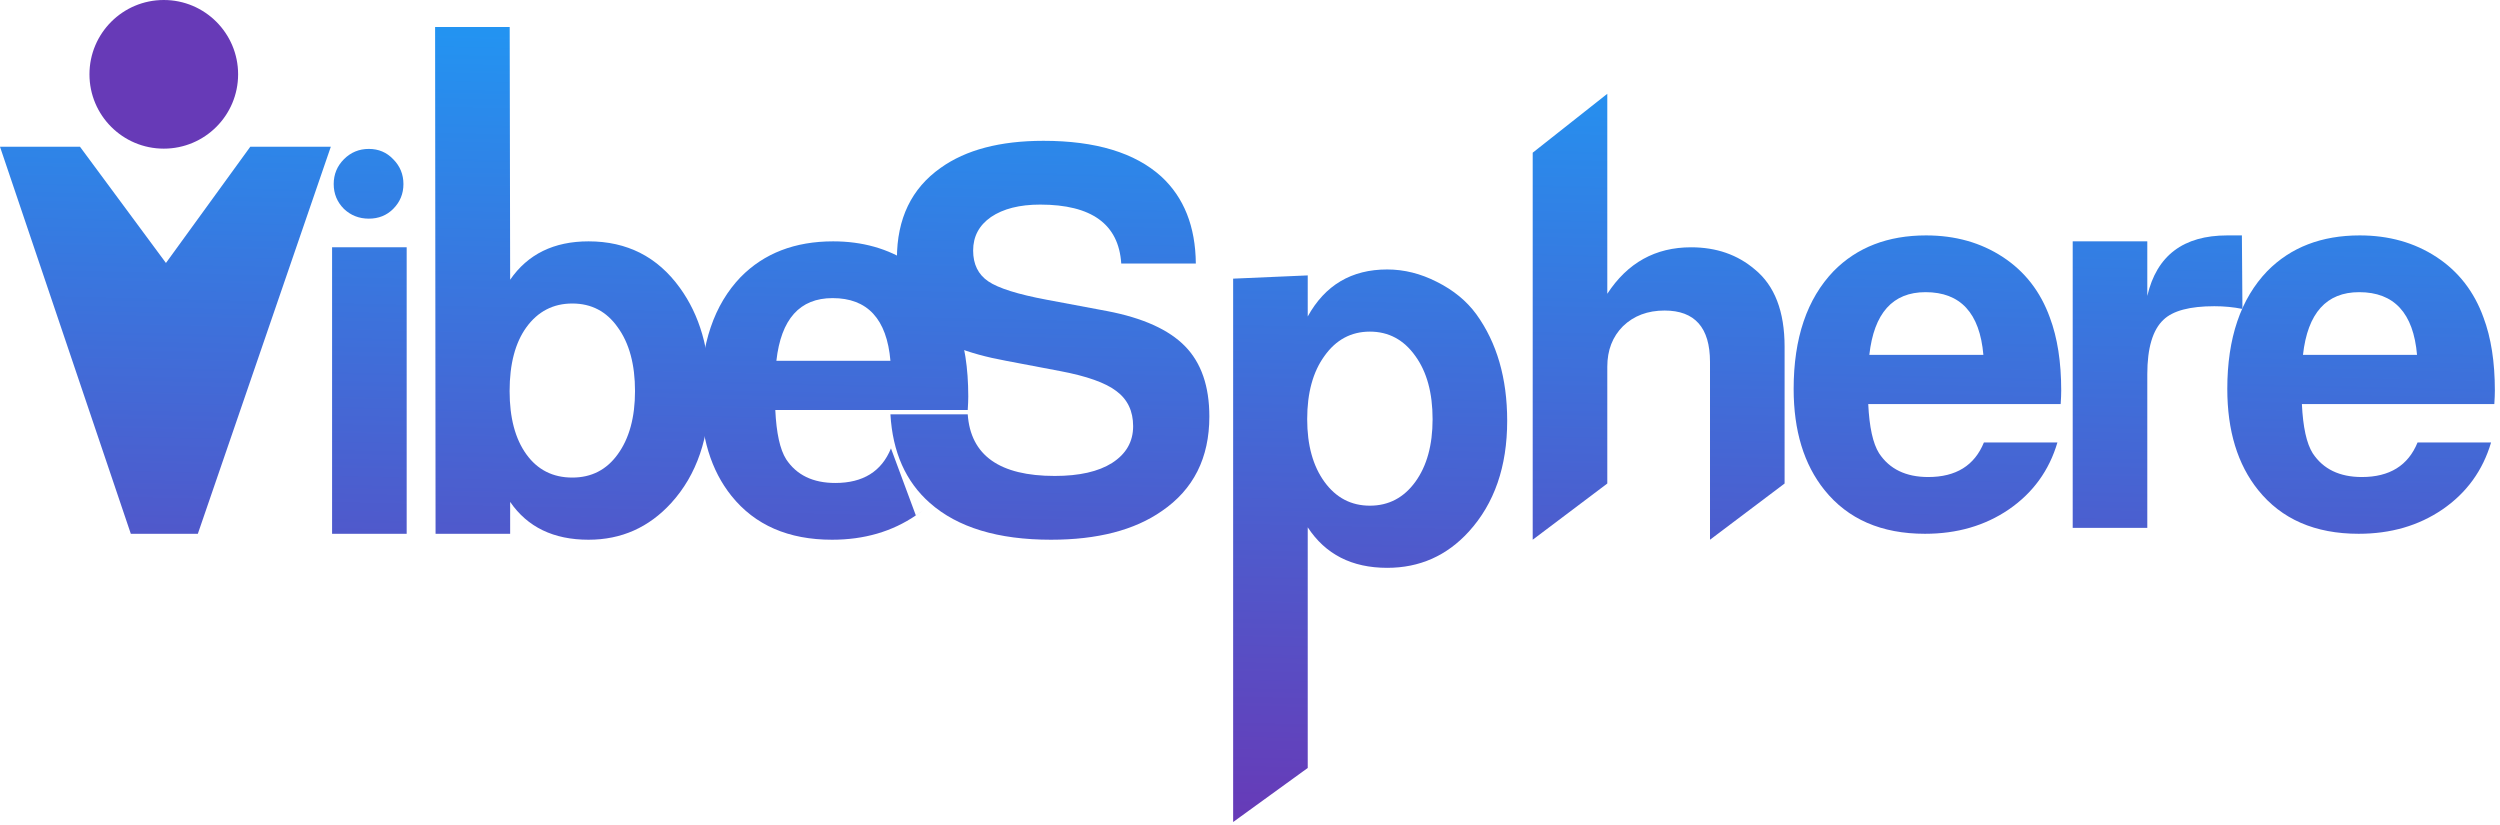
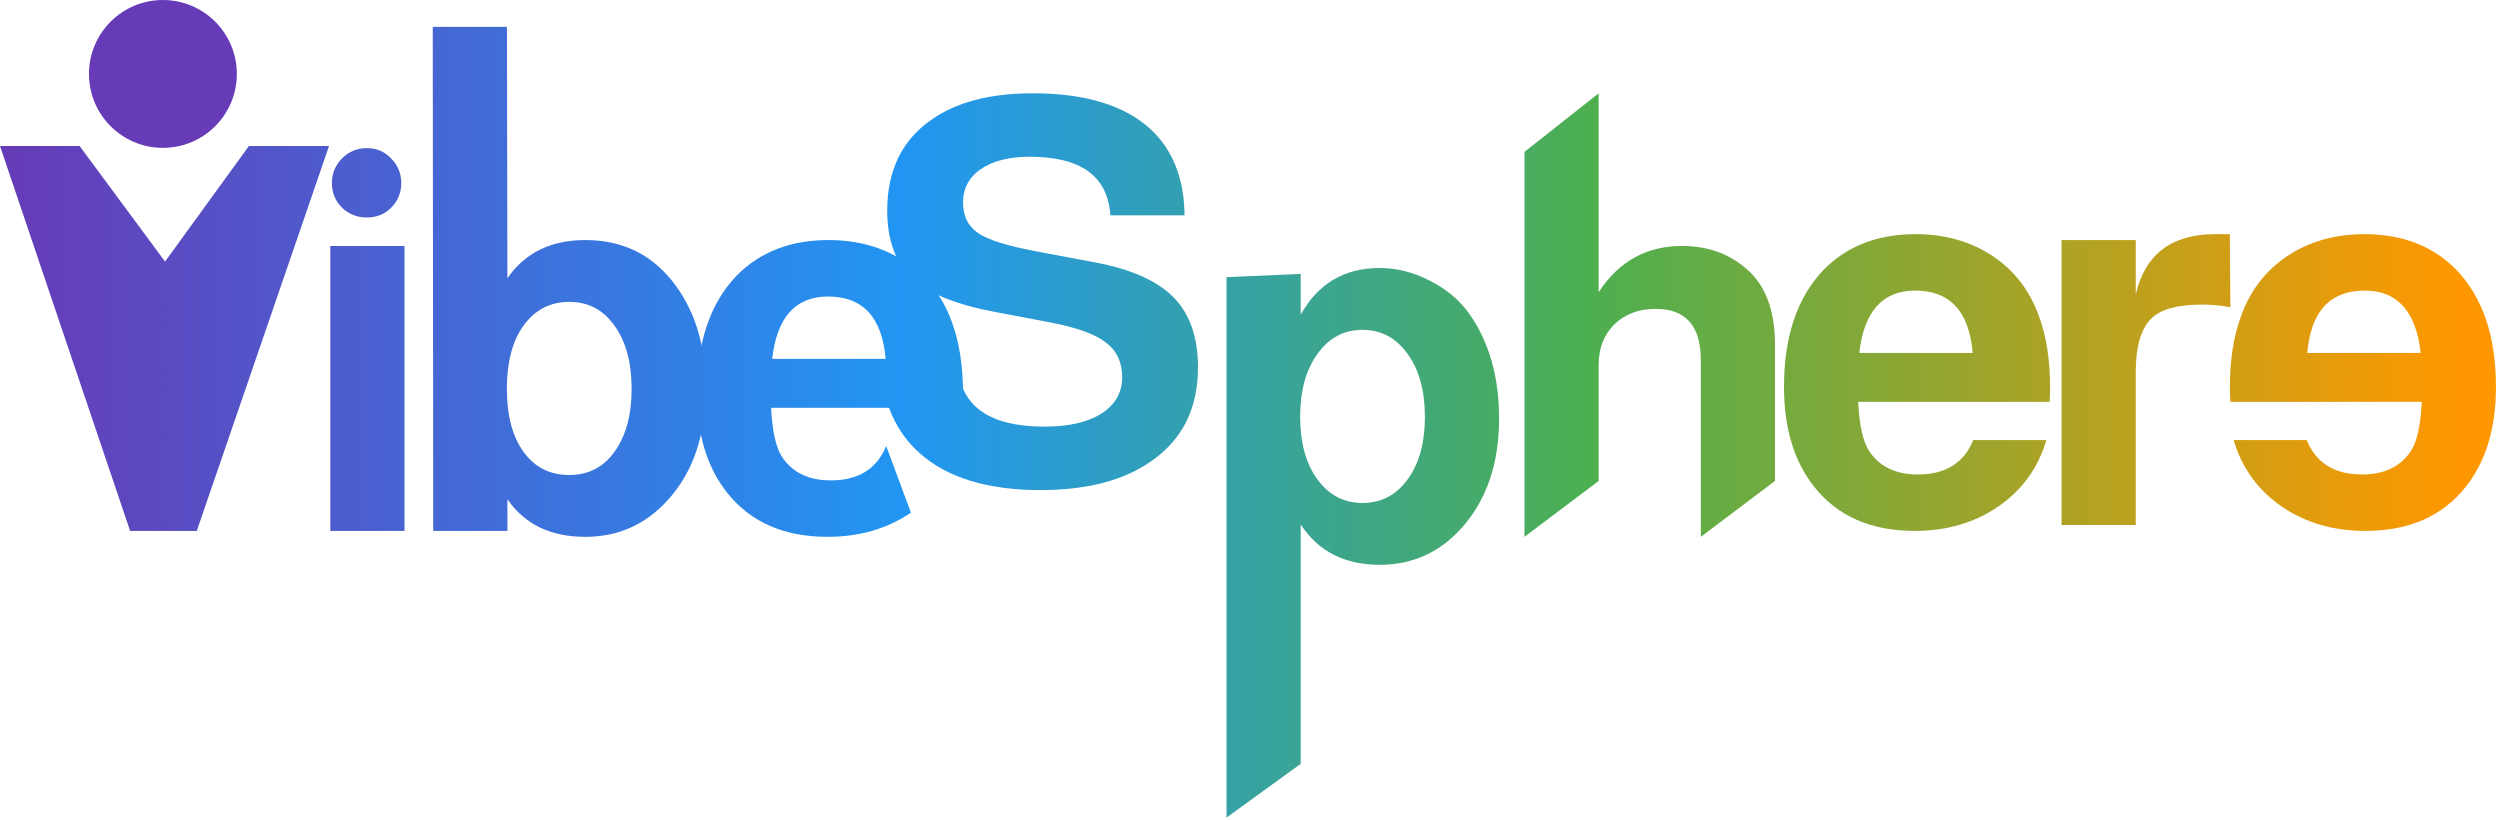
- <svg xmlns="http://www.w3.org/2000/svg" width="370" height="122" viewBox="0 0 370 122" fill="none">
-   <path d="M29.28 79H19.36L0 21.72H11.84L24.56 38.92L37.04 21.72H48.96L29.28 79Z" fill="url(#paint0_linear_917_49)" />
-   <path d="M60.188 36.6V79H49.148V36.6H60.188ZM54.587 22.04C56.028 22.04 57.227 22.547 58.188 23.56C59.201 24.573 59.708 25.8 59.708 27.24C59.708 28.68 59.201 29.907 58.188 30.92C57.227 31.88 56.028 32.36 54.587 32.36C53.148 32.36 51.921 31.88 50.907 30.92C49.894 29.907 49.388 28.68 49.388 27.24C49.388 25.8 49.894 24.573 50.907 23.56C51.921 22.547 53.148 22.04 54.587 22.04Z" fill="url(#paint1_linear_917_49)" />
-   <path d="M64.395 4H75.435L75.502 41.4C78.116 37.613 81.983 35.72 87.103 35.72C92.809 35.72 97.316 38.013 100.622 42.6C103.556 46.653 105.022 51.72 105.022 57.8C105.022 64.733 103.129 70.28 99.343 74.44C96.036 78.067 91.956 79.88 87.103 79.88C81.929 79.88 78.062 78.013 75.502 74.28V79H64.463L64.395 4ZM84.703 44.92C81.876 44.92 79.609 46.093 77.903 48.44C76.249 50.733 75.422 53.88 75.422 57.88C75.422 61.827 76.249 64.947 77.903 67.24C79.556 69.533 81.823 70.68 84.703 70.68C87.529 70.68 89.769 69.533 91.422 67.24C93.129 64.893 93.983 61.773 93.983 57.88C93.983 53.933 93.129 50.786 91.422 48.44C89.769 46.093 87.529 44.92 84.703 44.92Z" fill="url(#paint2_linear_917_49)" />
-   <path d="M143.224 60.68H114.744C114.904 64.093 115.437 66.52 116.344 67.96C117.89 70.306 120.317 71.48 123.624 71.48C127.73 71.48 130.477 69.773 131.864 66.36L135.544 76.28C139.117 73.826 132.288 78.5 135.544 76.28C132.024 78.68 127.89 79.88 123.144 79.88C116.69 79.88 111.73 77.72 108.264 73.4C105.224 69.613 103.704 64.626 103.704 58.44C103.704 50.92 105.677 45.106 109.624 41C113.09 37.48 117.65 35.72 123.304 35.72C127.624 35.72 131.41 36.786 134.664 38.92C137.917 41.053 140.237 44.04 141.624 47.88C142.744 50.867 143.304 54.467 143.304 58.68C143.304 59.213 143.277 59.88 143.224 60.68ZM131.784 53.4C131.25 47.213 128.397 44.12 123.224 44.12C118.37 44.12 115.597 47.213 114.904 53.4H131.784Z" fill="url(#paint3_linear_917_49)" />
-   <path d="M176.984 39H165.944C165.57 33.187 161.57 30.28 153.944 30.28C150.904 30.28 148.477 30.893 146.664 32.12C144.904 33.346 144.024 35 144.024 37.08C144.024 39.106 144.77 40.627 146.264 41.64C147.757 42.653 150.637 43.56 154.904 44.36L163.864 46.04C169.144 47.053 172.984 48.786 175.384 51.24C177.784 53.693 178.984 57.16 178.984 61.64C178.984 67.773 176.637 72.44 171.944 75.64C167.89 78.466 162.424 79.88 155.544 79.88C147.704 79.88 141.73 78.067 137.624 74.44C134.05 71.293 132.104 66.92 131.784 61.32H143.224C143.65 67.4 147.944 70.44 156.104 70.44C159.73 70.44 162.557 69.8 164.584 68.52C166.664 67.186 167.704 65.373 167.704 63.08C167.704 60.84 166.877 59.106 165.224 57.88C163.624 56.653 160.85 55.666 156.904 54.92L148.904 53.4C143.09 52.333 138.93 50.653 136.424 48.36C133.97 46.013 132.744 42.653 132.744 38.28C132.744 32.36 134.904 27.88 139.224 24.84C142.957 22.173 148.024 20.84 154.424 20.84C162.157 20.84 167.97 22.6 171.864 26.12C175.224 29.213 176.93 33.507 176.984 39Z" fill="url(#paint4_linear_917_49)" />
-   <path d="M193.544 40.76V46.84C196.104 42.2 200.024 39.88 205.304 39.88C207.81 39.88 210.264 40.493 212.664 41.72C215.117 42.947 217.064 44.547 218.504 46.52C221.544 50.733 223.064 55.986 223.064 62.28C223.064 69.053 221.17 74.52 217.384 78.68C214.13 82.253 210.104 84.04 205.304 84.04C200.077 84.04 196.157 82.04 193.544 78.04V113.66L182.504 121.66V41.24L193.544 40.76ZM202.744 49.08C199.97 49.08 197.73 50.28 196.024 52.68C194.317 55.026 193.464 58.147 193.464 62.04C193.464 65.88 194.317 68.973 196.024 71.32C197.73 73.666 199.97 74.84 202.744 74.84C205.517 74.84 207.757 73.666 209.464 71.32C211.17 68.973 212.024 65.88 212.024 62.04C212.024 58.147 211.17 55.026 209.464 52.68C207.757 50.28 205.517 49.08 202.744 49.08Z" fill="url(#paint5_linear_917_49)" />
-   <path d="M226.84 22.6L237.88 13.88V43.48C240.867 38.893 245 36.6 250.28 36.6C254.014 36.6 257.16 37.693 259.72 39.88C262.654 42.28 264.12 46.093 264.12 51.32V71.56L253.08 79.88V53.56C253.08 48.493 250.84 45.96 246.36 45.96C243.854 45.96 241.8 46.733 240.2 48.28C238.654 49.827 237.88 51.827 237.88 54.28V71.56L226.84 79.88V22.6Z" fill="url(#paint6_linear_917_49)" />
-   <path d="M304.98 59.8H276.5C276.66 63.213 277.194 65.64 278.1 67.08C279.647 69.427 282.074 70.6 285.38 70.6C289.487 70.6 292.234 68.893 293.62 65.48H304.5C303.274 69.64 300.874 72.947 297.3 75.4C293.78 77.8 289.647 79 284.9 79C278.447 79 273.487 76.84 270.02 72.52C266.98 68.733 265.46 63.746 265.46 57.56C265.46 50.04 267.434 44.227 271.38 40.12C274.847 36.6 279.407 34.84 285.06 34.84C289.38 34.84 293.167 35.907 296.42 38.04C299.674 40.173 301.994 43.16 303.38 47C304.5 49.986 305.06 53.587 305.06 57.8C305.06 58.333 305.034 59 304.98 59.8ZM293.54 52.52C293.007 46.333 290.154 43.24 284.98 43.24C280.127 43.24 277.354 46.333 276.66 52.52H293.54Z" fill="url(#paint7_linear_917_49)" />
-   <path d="M306.76 35.72H317.8V43.8C319.187 37.827 323.134 34.84 329.64 34.84C330.654 34.84 331.374 34.84 331.8 34.84L331.88 45.72C330.547 45.453 329.16 45.32 327.72 45.32C324.094 45.32 321.587 45.986 320.2 47.32C318.6 48.813 317.8 51.507 317.8 55.4V78.12H306.76V35.72Z" fill="url(#paint8_linear_917_49)" />
-   <path d="M369.16 59.8H340.68C340.84 63.213 341.374 65.64 342.28 67.08C343.827 69.427 346.254 70.6 349.56 70.6C353.667 70.6 356.414 68.893 357.8 65.48H368.68C367.454 69.64 365.054 72.947 361.48 75.4C357.96 77.8 353.827 79 349.08 79C342.627 79 337.667 76.84 334.2 72.52C331.16 68.733 329.64 63.746 329.64 57.56C329.64 50.04 331.614 44.227 335.56 40.12C339.027 36.6 343.587 34.84 349.24 34.84C353.56 34.84 357.347 35.907 360.6 38.04C363.854 40.173 366.174 43.16 367.56 47C368.68 49.986 369.24 53.587 369.24 57.8C369.24 58.333 369.214 59 369.16 59.8ZM357.72 52.52C357.187 46.333 354.334 43.24 349.16 43.24C344.307 43.24 341.534 46.333 340.84 52.52H357.72Z" fill="url(#paint9_linear_917_49)" />
-   <circle cx="24.24" cy="11" r="11" fill="#673AB7" />
+ <svg xmlns="http://www.w3.org/2000/svg" width="372" height="122" viewBox="0 0 372 122" fill="none">
+   <path d="M29.28 79.001H19.36L0 21.721H11.84L24.56 38.921L37.04 21.721H48.96L29.28 79.001Z" fill="url(#paint0_linear_917_49)" />
+   <path d="M60.188 36.601V79.001H49.148V36.601H60.188ZM54.587 22.041C56.028 22.041 57.227 22.547 58.188 23.561C59.201 24.574 59.708 25.801 59.708 27.241C59.708 28.681 59.201 29.907 58.188 30.921C57.227 31.881 56.028 32.361 54.587 32.361C53.148 32.361 51.921 31.881 50.907 30.921C49.894 29.907 49.388 28.681 49.388 27.241C49.388 25.801 49.894 24.574 50.907 23.561C51.921 22.547 53.148 22.041 54.587 22.041Z" fill="url(#paint1_linear_917_49)" />
+   <path d="M64.395 4.001H75.435L75.502 41.401C78.116 37.614 81.983 35.721 87.103 35.721C92.809 35.721 97.316 38.014 100.622 42.601C103.556 46.654 105.022 51.721 105.022 57.801C105.022 64.734 103.129 70.281 99.343 74.441C96.036 78.067 91.956 79.881 87.103 79.881C81.929 79.881 78.062 78.014 75.502 74.281V79.001H64.463L64.395 4.001ZM84.703 44.921C81.876 44.921 79.609 46.094 77.903 48.441C76.249 50.734 75.422 53.881 75.422 57.881C75.422 61.827 76.249 64.947 77.903 67.241C79.556 69.534 81.823 70.681 84.703 70.681C87.529 70.681 89.769 69.534 91.422 67.241C93.129 64.894 93.983 61.774 93.983 57.881C93.983 53.934 93.129 50.787 91.422 48.441C89.769 46.094 87.529 44.921 84.703 44.921Z" fill="url(#paint2_linear_917_49)" />
+   <path d="M143.224 60.681H114.744C114.904 64.094 115.437 66.521 116.344 67.961C117.89 70.307 120.317 71.481 123.624 71.481C127.73 71.481 130.477 69.774 131.864 66.361L135.544 76.281C139.117 73.827 132.288 78.501 135.544 76.281C132.024 78.681 127.89 79.881 123.144 79.881C116.69 79.881 111.73 77.721 108.264 73.401C105.224 69.614 103.704 64.627 103.704 58.441C103.704 50.921 105.677 45.107 109.624 41.001C113.09 37.481 117.65 35.721 123.304 35.721C127.624 35.721 131.41 36.788 134.664 38.921C137.917 41.054 140.237 44.041 141.624 47.881C142.744 50.867 143.304 54.467 143.304 58.681C143.304 59.214 143.277 59.881 143.224 60.681ZM131.784 53.401C131.25 47.214 128.397 44.121 123.224 44.121C118.37 44.121 115.597 47.214 114.904 53.401H131.784Z" fill="url(#paint3_linear_917_49)" />
+   <path d="M176.261 32.041H165.221C164.848 26.228 160.848 23.321 153.221 23.321C150.181 23.321 147.755 23.934 145.941 25.161C144.181 26.388 143.301 28.041 143.301 30.121C143.301 32.148 144.048 33.668 145.541 34.681C147.035 35.694 149.915 36.601 154.181 37.401L163.141 39.081C168.421 40.094 172.261 41.828 174.661 44.281C177.061 46.734 178.261 50.201 178.261 54.681C178.261 60.814 175.915 65.481 171.221 68.681C167.168 71.508 161.701 72.921 154.821 72.921C146.981 72.921 141.008 71.108 136.901 67.481C133.328 64.334 131.381 59.961 131.061 54.361C135.236 56.928 137.564 58.408 142.501 54.361C142.928 60.441 147.221 63.481 155.381 63.481C159.008 63.481 161.835 62.841 163.861 61.561C165.941 60.228 166.981 58.414 166.981 56.121C166.981 53.881 166.155 52.148 164.501 50.921C162.901 49.694 160.128 48.708 156.181 47.961L148.181 46.441C142.368 45.374 138.208 43.694 135.701 41.401C133.248 39.054 132.021 35.694 132.021 31.321C132.021 25.401 134.181 20.921 138.501 17.881C142.235 15.214 147.301 13.881 153.701 13.881C161.435 13.881 167.248 15.641 171.141 19.161C174.501 22.254 176.208 26.548 176.261 32.041Z" fill="url(#paint4_linear_917_49)" />
+   <path d="M193.544 40.761V46.841C196.104 42.201 200.024 39.881 205.304 39.881C207.81 39.881 210.264 40.494 212.664 41.721C215.117 42.947 217.064 44.547 218.504 46.521C221.544 50.734 223.064 55.987 223.064 62.281C223.064 69.054 221.17 74.521 217.384 78.681C214.13 82.254 210.104 84.041 205.304 84.041C200.077 84.041 196.157 82.041 193.544 78.041V113.661L182.504 121.661V41.241L193.544 40.761ZM202.744 49.081C199.97 49.081 197.73 50.281 196.024 52.681C194.317 55.028 193.464 58.147 193.464 62.041C193.464 65.881 194.317 68.974 196.024 71.321C197.73 73.667 199.97 74.841 202.744 74.841C205.517 74.841 207.757 73.667 209.464 71.321C211.17 68.974 212.024 65.881 212.024 62.041C212.024 58.147 211.17 55.028 209.464 52.681C207.757 50.281 205.517 49.081 202.744 49.081Z" fill="url(#paint5_linear_917_49)" />
+   <path d="M226.84 22.601L237.88 13.881V43.481C240.867 38.894 245 36.601 250.28 36.601C254.014 36.601 257.16 37.694 259.72 39.881C262.654 42.281 264.12 46.094 264.12 51.321V71.561L253.08 79.881V53.561C253.08 48.494 250.84 45.961 246.36 45.961C243.854 45.961 241.8 46.734 240.2 48.281C238.654 49.828 237.88 51.828 237.88 54.281V71.561L226.84 79.881V22.601Z" fill="url(#paint6_linear_917_49)" />
+   <path d="M304.98 59.801H276.5C276.66 63.214 277.194 65.641 278.1 67.081C279.647 69.427 282.074 70.601 285.38 70.601C289.487 70.601 292.234 68.894 293.62 65.481H304.5C303.274 69.641 300.874 72.947 297.3 75.401C293.78 77.801 289.647 79.001 284.9 79.001C278.447 79.001 273.487 76.841 270.02 72.521C266.98 68.734 265.46 63.747 265.46 57.561C265.46 50.041 267.434 44.227 271.38 40.121C274.847 36.601 279.407 34.841 285.06 34.841C289.38 34.841 293.167 35.907 296.42 38.041C299.674 40.174 301.994 43.161 303.38 47.001C304.5 49.987 305.06 53.587 305.06 57.801C305.06 58.334 305.034 59.001 304.98 59.801ZM293.54 52.521C293.007 46.334 290.154 43.241 284.98 43.241C280.127 43.241 277.354 46.334 276.66 52.521H293.54Z" fill="url(#paint7_linear_917_49)" />
+   <path d="M306.76 35.721H317.8V43.801C319.187 37.827 323.134 34.841 329.64 34.841C330.654 34.841 331.374 34.841 331.8 34.841L331.88 45.721C330.547 45.454 329.16 45.321 327.72 45.321C324.094 45.321 321.587 45.987 320.2 47.321C318.6 48.814 317.8 51.507 317.8 55.401V78.121H306.76V35.721Z" fill="url(#paint8_linear_917_49)" />
+   <path d="M331.88 59.801H360.36C360.2 63.214 359.667 65.641 358.76 67.081C357.214 69.427 354.787 70.601 351.48 70.601C347.374 70.601 344.627 68.894 343.24 65.481H332.36C333.587 69.641 335.987 72.947 339.56 75.401C343.08 77.801 347.214 79.001 351.96 79.001C358.414 79.001 363.374 76.841 366.84 72.521C369.88 68.734 371.4 63.747 371.4 57.561C371.4 50.041 369.427 44.227 365.48 40.121C362.014 36.601 357.454 34.841 351.8 34.841C347.48 34.841 343.694 35.907 340.44 38.041C337.187 40.174 334.867 43.161 333.48 47.001C332.36 49.987 331.8 53.587 331.8 57.801C331.8 58.334 331.827 59.001 331.88 59.801ZM343.32 52.521C343.854 46.334 346.707 43.241 351.88 43.241C356.734 43.241 359.507 46.334 360.2 52.521H343.32Z" fill="url(#paint9_linear_917_49)" />
+   <circle cx="24.24" cy="11.001" r="11" fill="#673AB7" />
  <defs>
-     <linearGradient id="paint0_linear_917_49" x1="186.043" y1="4" x2="183.198" y2="121.66" gradientUnits="userSpaceOnUse">
-       <stop stop-color="#2196F3" />
-       <stop offset="1" stop-color="#673AB7" />
+     <linearGradient id="paint0_linear_917_49" x1="0" y1="62.83" x2="369.24" y2="62.83" gradientUnits="userSpaceOnUse">
+       <stop stop-color="#673AB7" />
+       <stop offset="0.365" stop-color="#2196F3" />
+       <stop offset="0.64" stop-color="#4CAF50" />
+       <stop offset="0.99" stop-color="#FF9800" />
    </linearGradient>
-     <linearGradient id="paint1_linear_917_49" x1="186.043" y1="4" x2="183.198" y2="121.66" gradientUnits="userSpaceOnUse">
-       <stop stop-color="#2196F3" />
-       <stop offset="1" stop-color="#673AB7" />
+     <linearGradient id="paint1_linear_917_49" x1="0" y1="62.83" x2="369.24" y2="62.83" gradientUnits="userSpaceOnUse">
+       <stop stop-color="#673AB7" />
+       <stop offset="0.365" stop-color="#2196F3" />
+       <stop offset="0.64" stop-color="#4CAF50" />
+       <stop offset="0.99" stop-color="#FF9800" />
    </linearGradient>
-     <linearGradient id="paint2_linear_917_49" x1="186.043" y1="4" x2="183.198" y2="121.66" gradientUnits="userSpaceOnUse">
-       <stop stop-color="#2196F3" />
-       <stop offset="1" stop-color="#673AB7" />
+     <linearGradient id="paint2_linear_917_49" x1="0" y1="62.83" x2="369.24" y2="62.83" gradientUnits="userSpaceOnUse">
+       <stop stop-color="#673AB7" />
+       <stop offset="0.365" stop-color="#2196F3" />
+       <stop offset="0.64" stop-color="#4CAF50" />
+       <stop offset="0.99" stop-color="#FF9800" />
    </linearGradient>
-     <linearGradient id="paint3_linear_917_49" x1="186.043" y1="4" x2="183.198" y2="121.66" gradientUnits="userSpaceOnUse">
-       <stop stop-color="#2196F3" />
-       <stop offset="1" stop-color="#673AB7" />
+     <linearGradient id="paint3_linear_917_49" x1="0" y1="62.83" x2="369.24" y2="62.83" gradientUnits="userSpaceOnUse">
+       <stop stop-color="#673AB7" />
+       <stop offset="0.365" stop-color="#2196F3" />
+       <stop offset="0.64" stop-color="#4CAF50" />
+       <stop offset="0.99" stop-color="#FF9800" />
    </linearGradient>
-     <linearGradient id="paint4_linear_917_49" x1="186.043" y1="4" x2="183.198" y2="121.66" gradientUnits="userSpaceOnUse">
-       <stop stop-color="#2196F3" />
-       <stop offset="1" stop-color="#673AB7" />
+     <linearGradient id="paint4_linear_917_49" x1="0" y1="62.83" x2="369.24" y2="62.83" gradientUnits="userSpaceOnUse">
+       <stop stop-color="#673AB7" />
+       <stop offset="0.365" stop-color="#2196F3" />
+       <stop offset="0.64" stop-color="#4CAF50" />
+       <stop offset="0.99" stop-color="#FF9800" />
    </linearGradient>
-     <linearGradient id="paint5_linear_917_49" x1="186.043" y1="4" x2="183.198" y2="121.66" gradientUnits="userSpaceOnUse">
-       <stop stop-color="#2196F3" />
-       <stop offset="1" stop-color="#673AB7" />
+     <linearGradient id="paint5_linear_917_49" x1="0" y1="62.83" x2="369.24" y2="62.83" gradientUnits="userSpaceOnUse">
+       <stop stop-color="#673AB7" />
+       <stop offset="0.365" stop-color="#2196F3" />
+       <stop offset="0.64" stop-color="#4CAF50" />
+       <stop offset="0.99" stop-color="#FF9800" />
    </linearGradient>
-     <linearGradient id="paint6_linear_917_49" x1="186.043" y1="4" x2="183.198" y2="121.66" gradientUnits="userSpaceOnUse">
-       <stop stop-color="#2196F3" />
-       <stop offset="1" stop-color="#673AB7" />
+     <linearGradient id="paint6_linear_917_49" x1="0" y1="62.83" x2="369.24" y2="62.83" gradientUnits="userSpaceOnUse">
+       <stop stop-color="#673AB7" />
+       <stop offset="0.365" stop-color="#2196F3" />
+       <stop offset="0.64" stop-color="#4CAF50" />
+       <stop offset="0.99" stop-color="#FF9800" />
    </linearGradient>
-     <linearGradient id="paint7_linear_917_49" x1="186.043" y1="4" x2="183.198" y2="121.66" gradientUnits="userSpaceOnUse">
-       <stop stop-color="#2196F3" />
-       <stop offset="1" stop-color="#673AB7" />
+     <linearGradient id="paint7_linear_917_49" x1="0" y1="62.83" x2="369.24" y2="62.83" gradientUnits="userSpaceOnUse">
+       <stop stop-color="#673AB7" />
+       <stop offset="0.365" stop-color="#2196F3" />
+       <stop offset="0.64" stop-color="#4CAF50" />
+       <stop offset="0.99" stop-color="#FF9800" />
    </linearGradient>
-     <linearGradient id="paint8_linear_917_49" x1="186.043" y1="4" x2="183.198" y2="121.66" gradientUnits="userSpaceOnUse">
-       <stop stop-color="#2196F3" />
-       <stop offset="1" stop-color="#673AB7" />
+     <linearGradient id="paint8_linear_917_49" x1="0" y1="62.83" x2="369.24" y2="62.83" gradientUnits="userSpaceOnUse">
+       <stop stop-color="#673AB7" />
+       <stop offset="0.365" stop-color="#2196F3" />
+       <stop offset="0.64" stop-color="#4CAF50" />
+       <stop offset="0.99" stop-color="#FF9800" />
    </linearGradient>
-     <linearGradient id="paint9_linear_917_49" x1="186.043" y1="4" x2="183.198" y2="121.66" gradientUnits="userSpaceOnUse">
-       <stop stop-color="#2196F3" />
-       <stop offset="1" stop-color="#673AB7" />
+     <linearGradient id="paint9_linear_917_49" x1="0" y1="62.83" x2="369.24" y2="62.83" gradientUnits="userSpaceOnUse">
+       <stop stop-color="#673AB7" />
+       <stop offset="0.365" stop-color="#2196F3" />
+       <stop offset="0.64" stop-color="#4CAF50" />
+       <stop offset="0.99" stop-color="#FF9800" />
    </linearGradient>
  </defs>
</svg>
